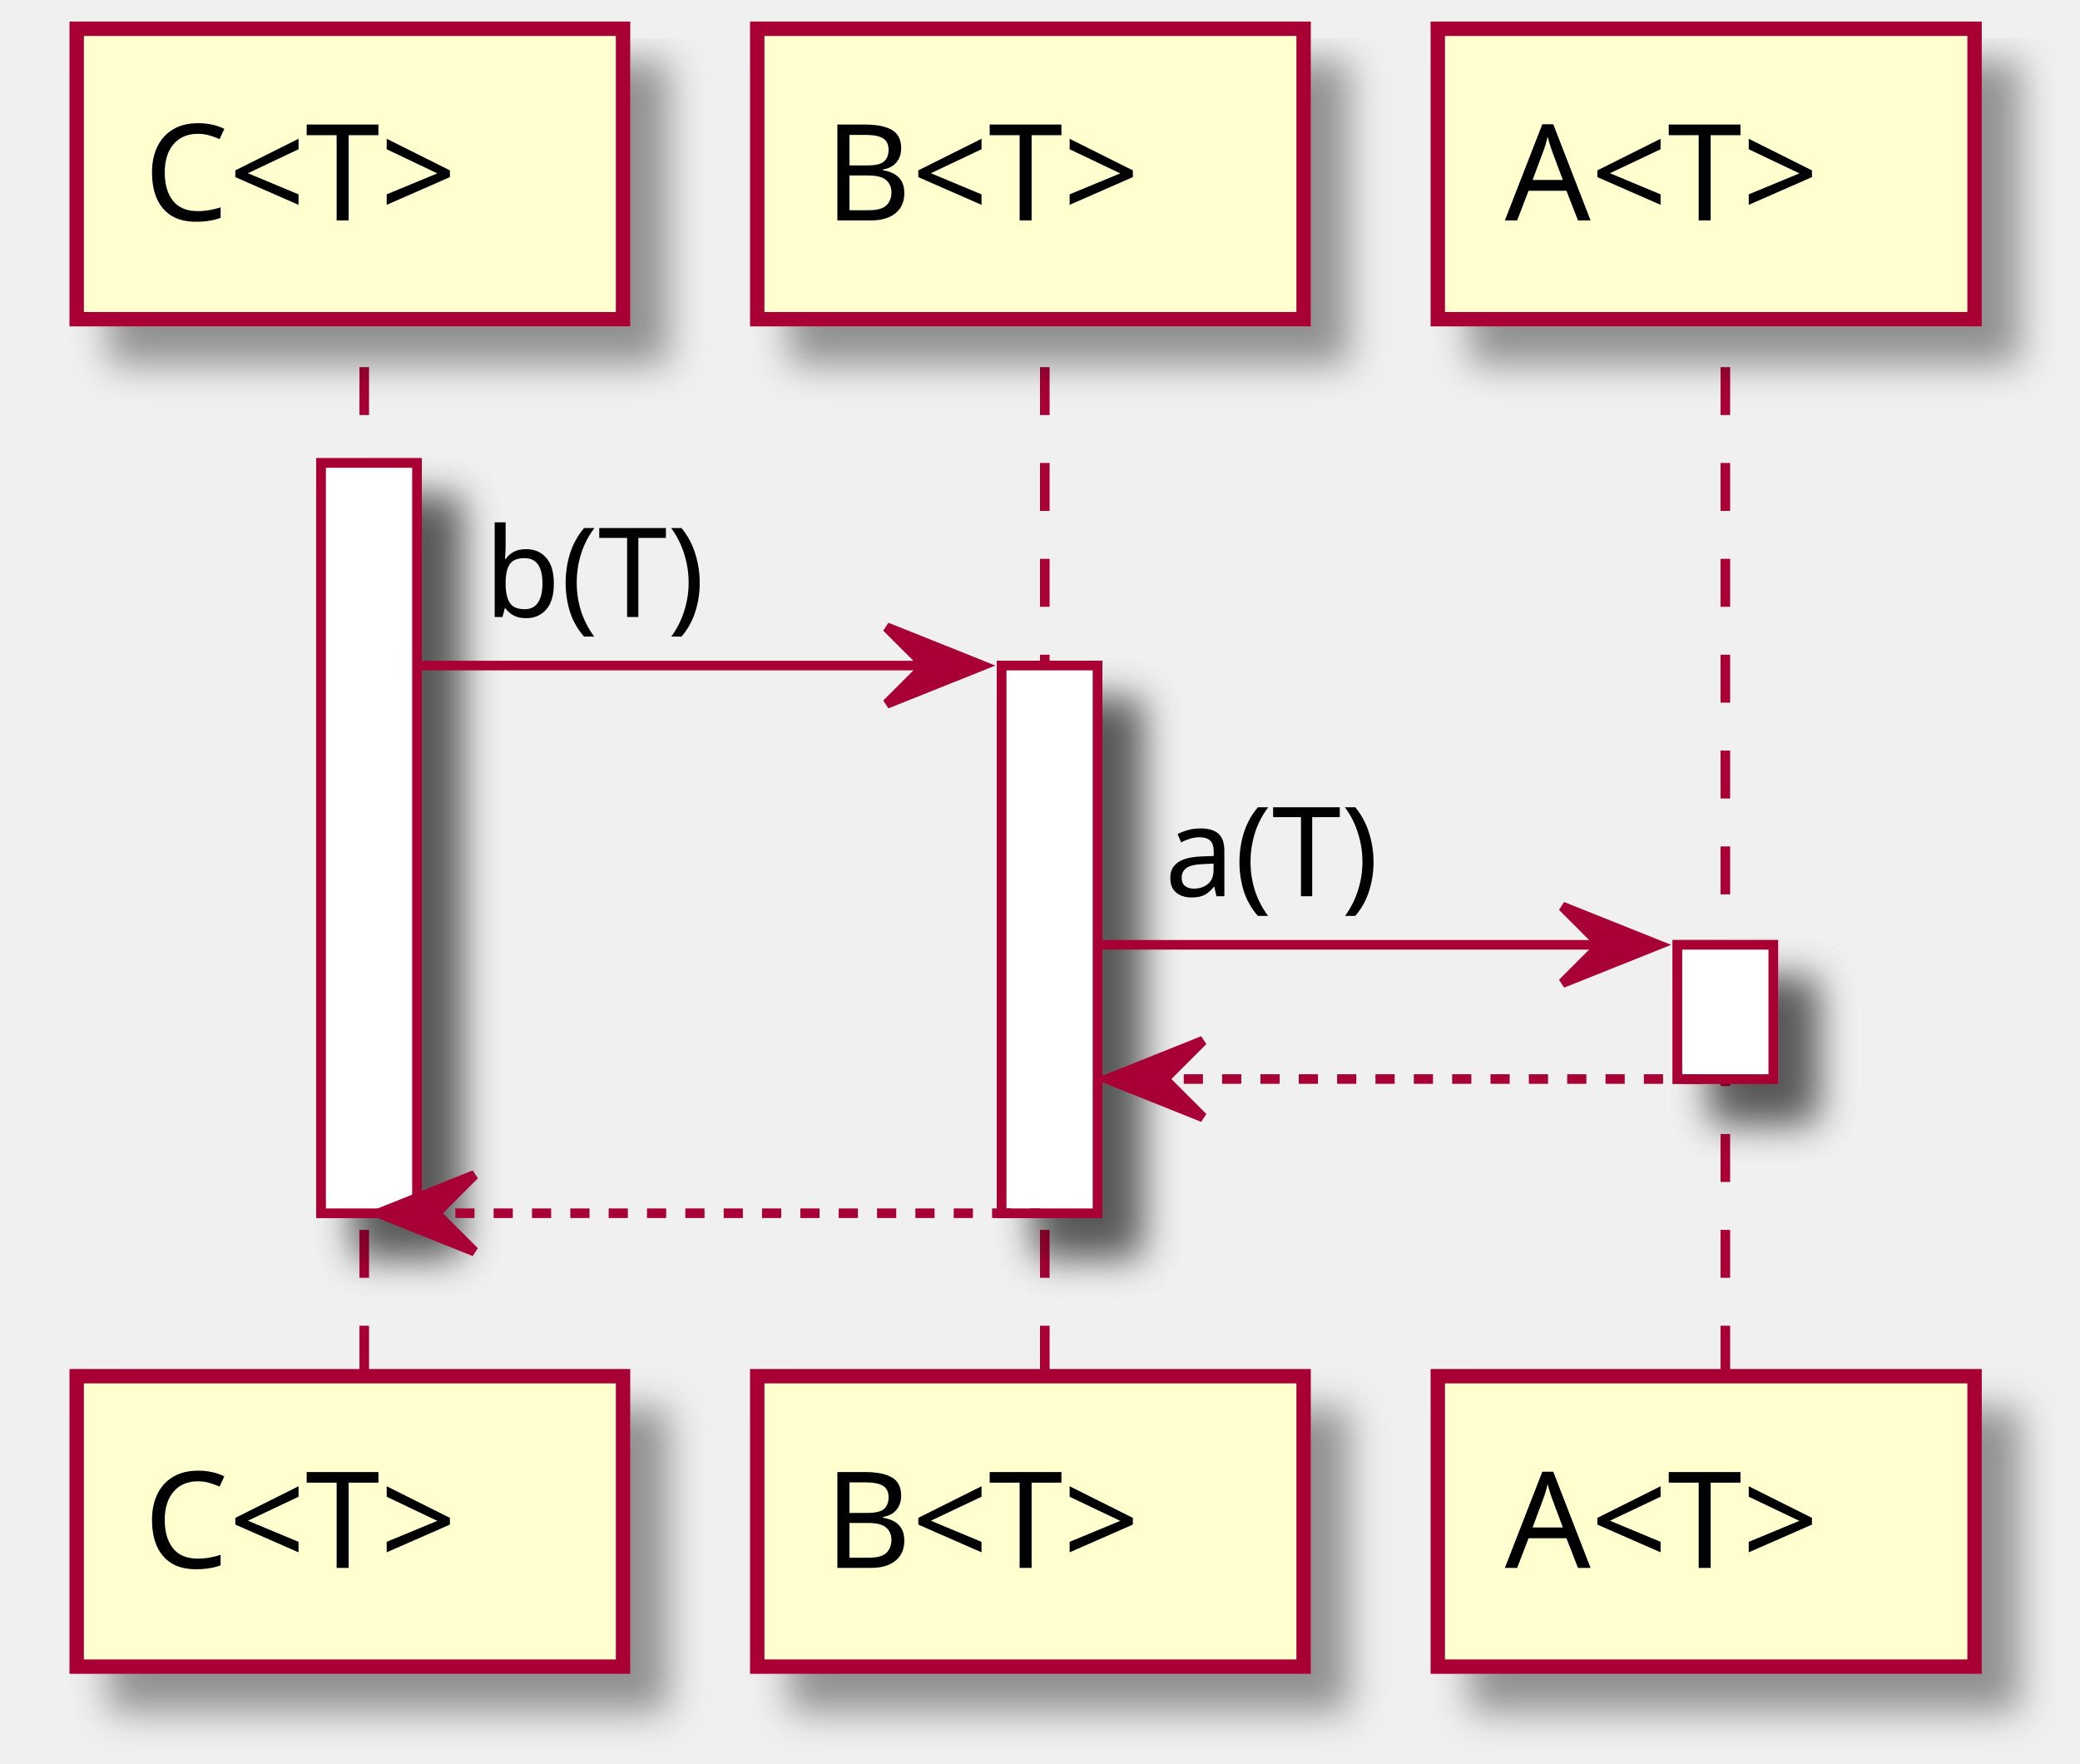
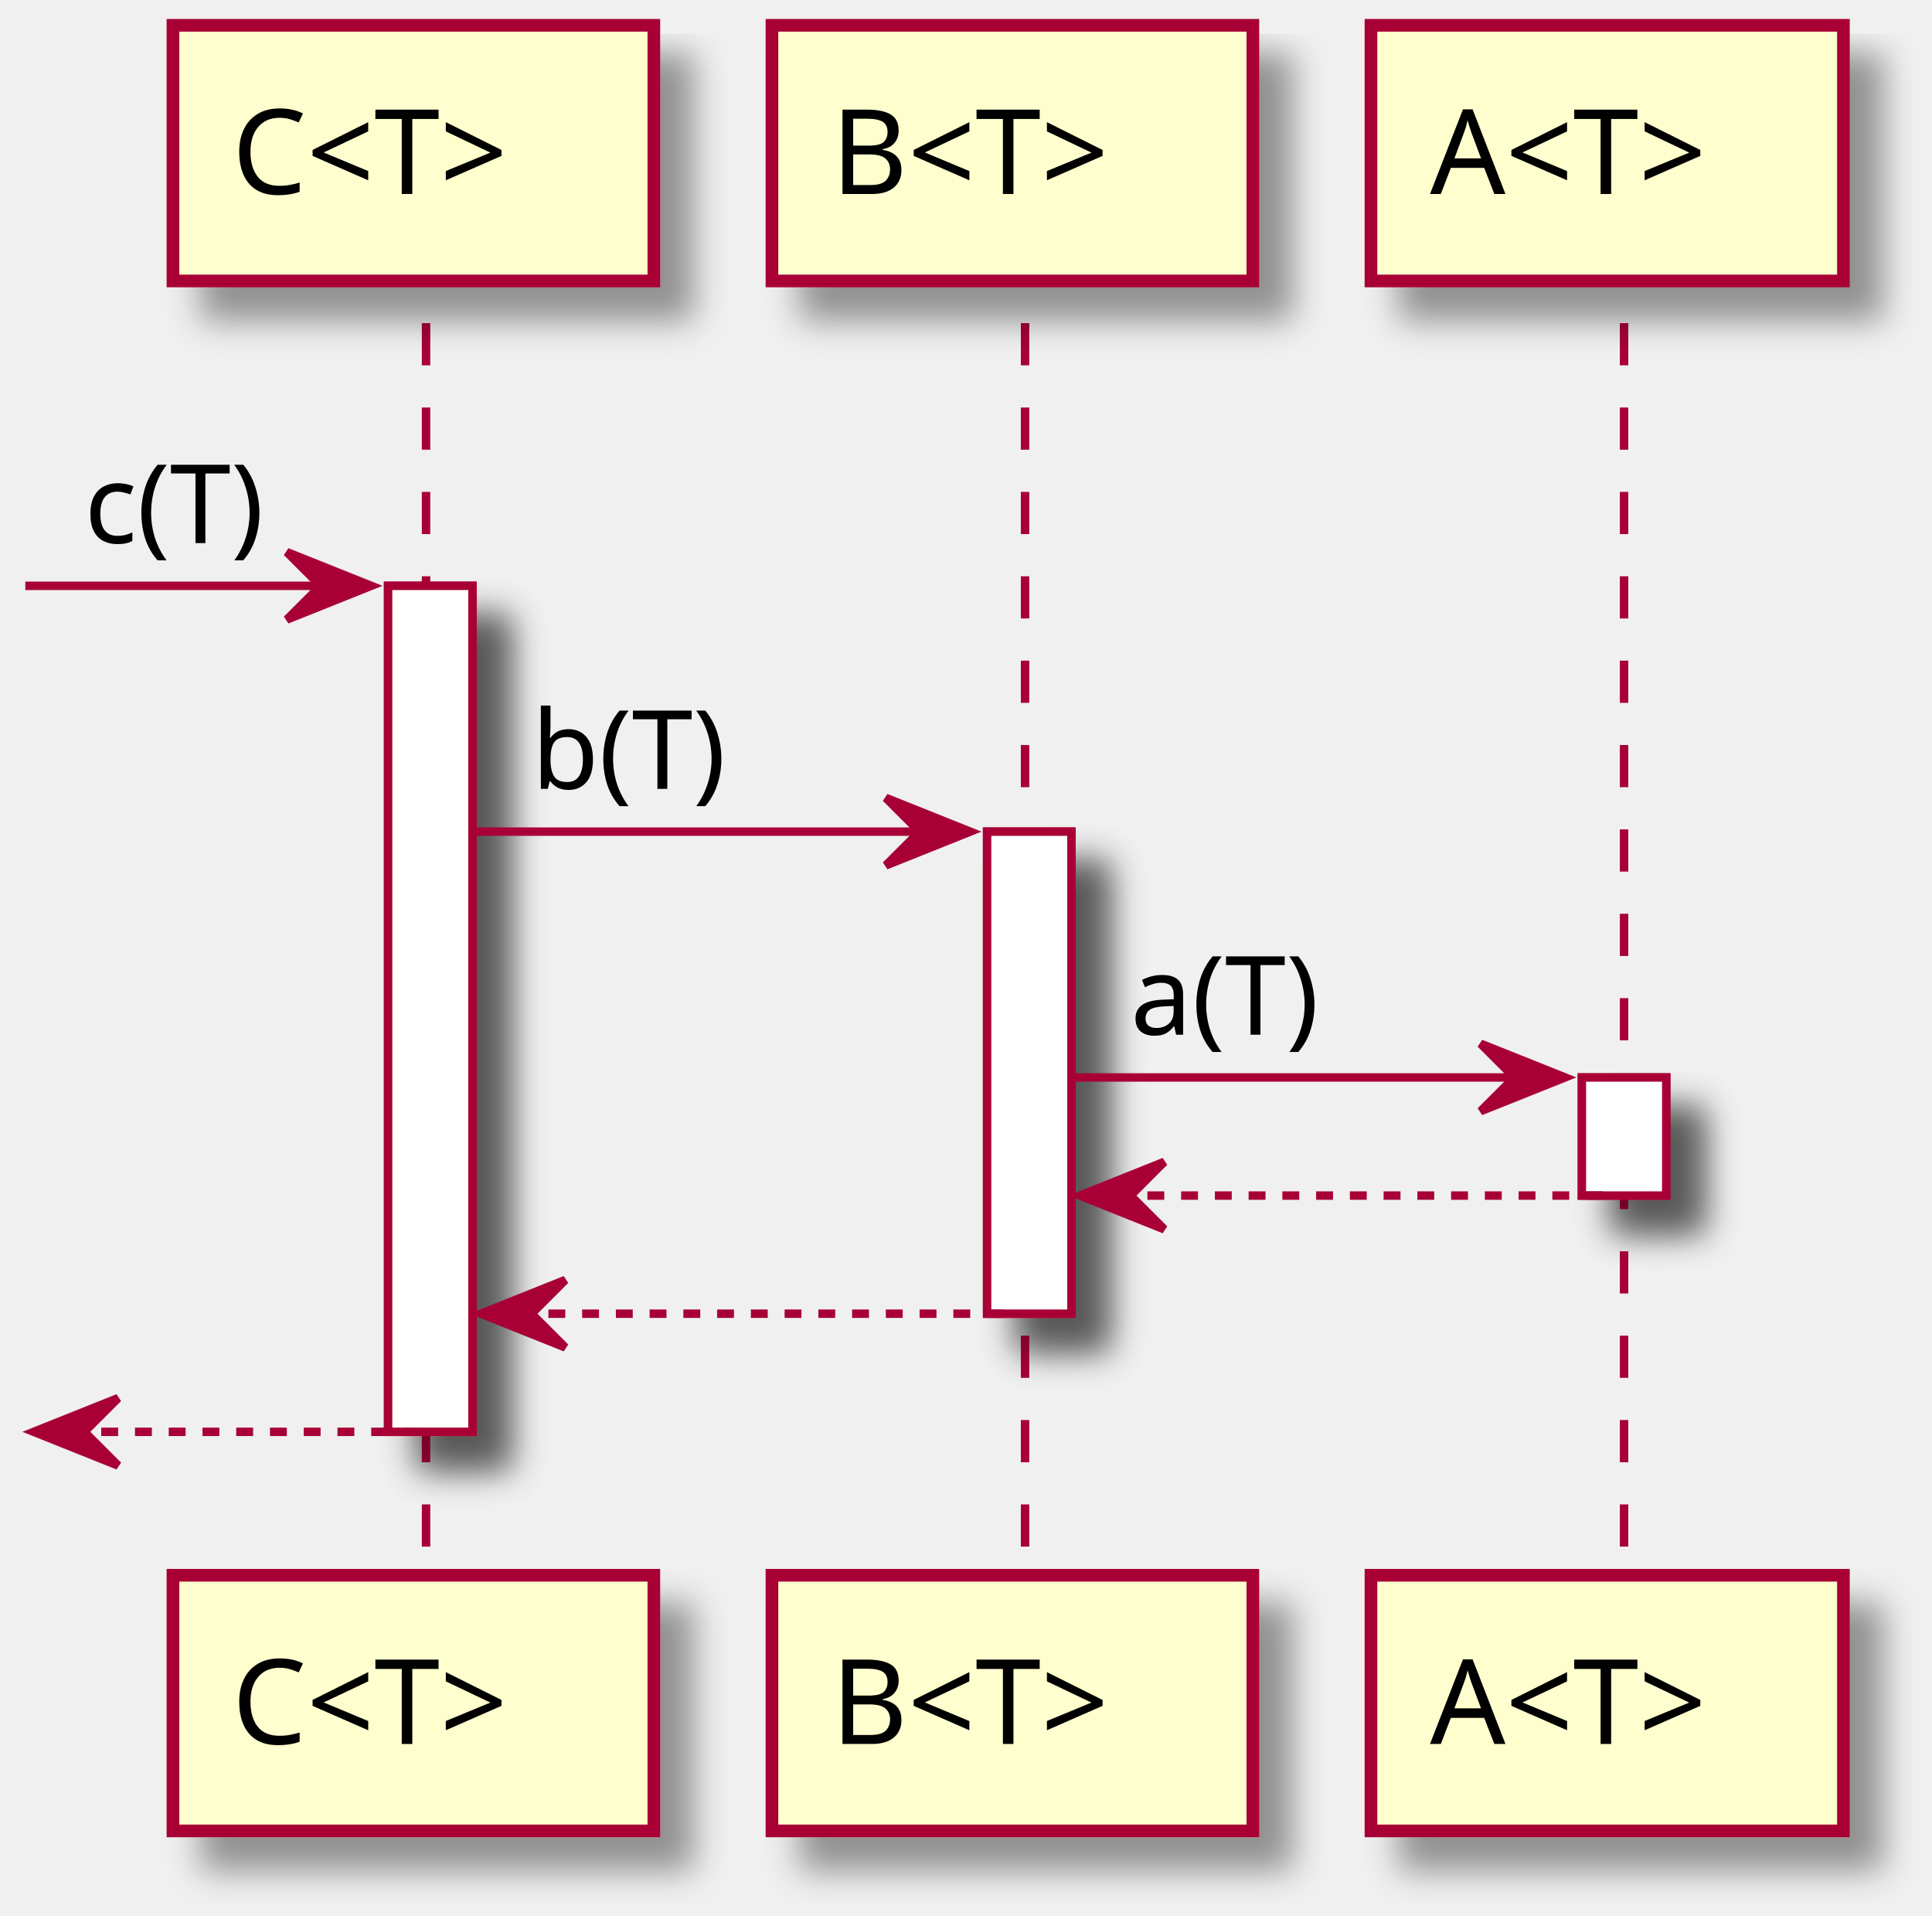
- <svg xmlns="http://www.w3.org/2000/svg" contentScriptType="application/ecmascript" contentStyleType="text/css" height="184px" preserveAspectRatio="none" style="width:217px;height:184px;" version="1.1" viewBox="0 0 217 184" width="217px" zoomAndPan="magnify">
+ <svg xmlns="http://www.w3.org/2000/svg" contentScriptType="application/ecmascript" contentStyleType="text/css" height="227px" preserveAspectRatio="none" style="width:229px;height:227px;" version="1.1" viewBox="0 0 229 227" width="229px" zoomAndPan="magnify">
  <defs>
-     <filter height="300%" id="fat1xnhtjc2bh" width="300%" x="-1" y="-1">
+     <filter height="300%" id="f626ko3ugf19u" width="300%" x="-1" y="-1">
      <feGaussianBlur result="blurOut" stdDeviation="2.0" />
      <feColorMatrix in="blurOut" result="blurOut2" type="matrix" values="0 0 0 0 0 0 0 0 0 0 0 0 0 0 0 0 0 0 .4 0" />
      <feOffset dx="4.0" dy="4.0" in="blurOut2" result="blurOut3" />
      <feBlend in="SourceGraphic" in2="blurOut3" mode="normal" />
    </filter>
    <style type="text/css">a:hover { text-decoration: underline; }</style>
  </defs>
  <g>
-     <rect fill="#FFFFFF" filter="url(#fat1xnhtjc2bh)" height="78.266" style="stroke: #A80036; stroke-width: 1.0;" width="10" x="33.5" y="48.297" />
-     <rect fill="#FFFFFF" filter="url(#fat1xnhtjc2bh)" height="57.133" style="stroke: #A80036; stroke-width: 1.0;" width="10" x="104.5" y="69.43" />
-     <rect fill="#FFFFFF" filter="url(#fat1xnhtjc2bh)" height="14" style="stroke: #A80036; stroke-width: 1.0;" width="10" x="175" y="98.562" />
-     <line style="stroke: #A80036; stroke-width: 1.0; stroke-dasharray: 5.0,5.0;" x1="38" x2="38" y1="38.297" y2="144.562" />
-     <line style="stroke: #A80036; stroke-width: 1.0; stroke-dasharray: 5.0,5.0;" x1="109" x2="109" y1="38.297" y2="144.562" />
-     <line style="stroke: #A80036; stroke-width: 1.0; stroke-dasharray: 5.0,5.0;" x1="180" x2="180" y1="38.297" y2="144.562" />
-     <rect fill="#FEFECE" filter="url(#fat1xnhtjc2bh)" height="30.297" style="stroke: #A80036; stroke-width: 1.5;" width="57" x="8" y="3" />
-     <text fill="#000000" font-family="sans-serif" font-size="14" lengthAdjust="spacingAndGlyphs" textLength="43" x="15" y="22.995">C&lt;T&gt;</text>
-     <rect fill="#FEFECE" filter="url(#fat1xnhtjc2bh)" height="30.297" style="stroke: #A80036; stroke-width: 1.5;" width="57" x="8" y="143.562" />
-     <text fill="#000000" font-family="sans-serif" font-size="14" lengthAdjust="spacingAndGlyphs" textLength="43" x="15" y="163.558">C&lt;T&gt;</text>
-     <rect fill="#FEFECE" filter="url(#fat1xnhtjc2bh)" height="30.297" style="stroke: #A80036; stroke-width: 1.5;" width="57" x="79" y="3" />
-     <text fill="#000000" font-family="sans-serif" font-size="14" lengthAdjust="spacingAndGlyphs" textLength="43" x="86" y="22.995">B&lt;T&gt;</text>
-     <rect fill="#FEFECE" filter="url(#fat1xnhtjc2bh)" height="30.297" style="stroke: #A80036; stroke-width: 1.5;" width="57" x="79" y="143.562" />
-     <text fill="#000000" font-family="sans-serif" font-size="14" lengthAdjust="spacingAndGlyphs" textLength="43" x="86" y="163.558">B&lt;T&gt;</text>
-     <rect fill="#FEFECE" filter="url(#fat1xnhtjc2bh)" height="30.297" style="stroke: #A80036; stroke-width: 1.5;" width="56" x="150" y="3" />
-     <text fill="#000000" font-family="sans-serif" font-size="14" lengthAdjust="spacingAndGlyphs" textLength="42" x="157" y="22.995">A&lt;T&gt;</text>
-     <rect fill="#FEFECE" filter="url(#fat1xnhtjc2bh)" height="30.297" style="stroke: #A80036; stroke-width: 1.5;" width="56" x="150" y="143.562" />
-     <text fill="#000000" font-family="sans-serif" font-size="14" lengthAdjust="spacingAndGlyphs" textLength="42" x="157" y="163.558">A&lt;T&gt;</text>
-     <rect fill="#FFFFFF" filter="url(#fat1xnhtjc2bh)" height="78.266" style="stroke: #A80036; stroke-width: 1.0;" width="10" x="33.5" y="48.297" />
-     <rect fill="#FFFFFF" filter="url(#fat1xnhtjc2bh)" height="57.133" style="stroke: #A80036; stroke-width: 1.0;" width="10" x="104.5" y="69.43" />
-     <rect fill="#FFFFFF" filter="url(#fat1xnhtjc2bh)" height="14" style="stroke: #A80036; stroke-width: 1.0;" width="10" x="175" y="98.562" />
-     <polygon fill="#A80036" points="92.5,65.43,102.5,69.43,92.5,73.43,96.5,69.43" style="stroke: #A80036; stroke-width: 1.0;" />
-     <line style="stroke: #A80036; stroke-width: 1.0;" x1="43.5" x2="98.5" y1="69.43" y2="69.43" />
-     <text fill="#000000" font-family="sans-serif" font-size="13" lengthAdjust="spacingAndGlyphs" textLength="25" x="50.5" y="64.364">b(T)</text>
-     <polygon fill="#A80036" points="163,94.562,173,98.562,163,102.562,167,98.562" style="stroke: #A80036; stroke-width: 1.0;" />
-     <line style="stroke: #A80036; stroke-width: 1.0;" x1="114.5" x2="169" y1="98.562" y2="98.562" />
-     <text fill="#000000" font-family="sans-serif" font-size="13" lengthAdjust="spacingAndGlyphs" textLength="25" x="121.5" y="93.497">a(T)</text>
-     <polygon fill="#A80036" points="125.5,108.562,115.5,112.562,125.5,116.562,121.5,112.562" style="stroke: #A80036; stroke-width: 1.0;" />
-     <line style="stroke: #A80036; stroke-width: 1.0; stroke-dasharray: 2.0,2.0;" x1="119.5" x2="179" y1="112.562" y2="112.562" />
-     <polygon fill="#A80036" points="49.5,122.562,39.5,126.562,49.5,130.562,45.5,126.562" style="stroke: #A80036; stroke-width: 1.0;" />
-     <line style="stroke: #A80036; stroke-width: 1.0; stroke-dasharray: 2.0,2.0;" x1="43.5" x2="108.5" y1="126.562" y2="126.562" />
+     <rect fill="#FFFFFF" filter="url(#f626ko3ugf19u)" height="100.266" style="stroke: #A80036; stroke-width: 1.0;" width="10" x="46" y="69.43" />
+     <rect fill="#FFFFFF" filter="url(#f626ko3ugf19u)" height="57.133" style="stroke: #A80036; stroke-width: 1.0;" width="10" x="117" y="98.562" />
+     <rect fill="#FFFFFF" filter="url(#f626ko3ugf19u)" height="14" style="stroke: #A80036; stroke-width: 1.0;" width="10" x="187.5" y="127.695" />
+     <line style="stroke: #A80036; stroke-width: 1.0; stroke-dasharray: 5.0,5.0;" x1="50.5" x2="50.5" y1="38.297" y2="187.695" />
+     <line style="stroke: #A80036; stroke-width: 1.0; stroke-dasharray: 5.0,5.0;" x1="121.5" x2="121.5" y1="38.297" y2="187.695" />
+     <line style="stroke: #A80036; stroke-width: 1.0; stroke-dasharray: 5.0,5.0;" x1="192.5" x2="192.5" y1="38.297" y2="187.695" />
+     <rect fill="#FEFECE" filter="url(#f626ko3ugf19u)" height="30.297" style="stroke: #A80036; stroke-width: 1.5;" width="57" x="20.5" y="3" />
+     <text fill="#000000" font-family="sans-serif" font-size="14" lengthAdjust="spacingAndGlyphs" textLength="43" x="27.5" y="22.995">C&lt;T&gt;</text>
+     <rect fill="#FEFECE" filter="url(#f626ko3ugf19u)" height="30.297" style="stroke: #A80036; stroke-width: 1.5;" width="57" x="20.5" y="186.695" />
+     <text fill="#000000" font-family="sans-serif" font-size="14" lengthAdjust="spacingAndGlyphs" textLength="43" x="27.5" y="206.69">C&lt;T&gt;</text>
+     <rect fill="#FEFECE" filter="url(#f626ko3ugf19u)" height="30.297" style="stroke: #A80036; stroke-width: 1.5;" width="57" x="91.5" y="3" />
+     <text fill="#000000" font-family="sans-serif" font-size="14" lengthAdjust="spacingAndGlyphs" textLength="43" x="98.5" y="22.995">B&lt;T&gt;</text>
+     <rect fill="#FEFECE" filter="url(#f626ko3ugf19u)" height="30.297" style="stroke: #A80036; stroke-width: 1.5;" width="57" x="91.5" y="186.695" />
+     <text fill="#000000" font-family="sans-serif" font-size="14" lengthAdjust="spacingAndGlyphs" textLength="43" x="98.5" y="206.69">B&lt;T&gt;</text>
+     <rect fill="#FEFECE" filter="url(#f626ko3ugf19u)" height="30.297" style="stroke: #A80036; stroke-width: 1.5;" width="56" x="162.5" y="3" />
+     <text fill="#000000" font-family="sans-serif" font-size="14" lengthAdjust="spacingAndGlyphs" textLength="42" x="169.5" y="22.995">A&lt;T&gt;</text>
+     <rect fill="#FEFECE" filter="url(#f626ko3ugf19u)" height="30.297" style="stroke: #A80036; stroke-width: 1.5;" width="56" x="162.5" y="186.695" />
+     <text fill="#000000" font-family="sans-serif" font-size="14" lengthAdjust="spacingAndGlyphs" textLength="42" x="169.5" y="206.69">A&lt;T&gt;</text>
+     <rect fill="#FFFFFF" filter="url(#f626ko3ugf19u)" height="100.266" style="stroke: #A80036; stroke-width: 1.0;" width="10" x="46" y="69.43" />
+     <rect fill="#FFFFFF" filter="url(#f626ko3ugf19u)" height="57.133" style="stroke: #A80036; stroke-width: 1.0;" width="10" x="117" y="98.562" />
+     <rect fill="#FFFFFF" filter="url(#f626ko3ugf19u)" height="14" style="stroke: #A80036; stroke-width: 1.0;" width="10" x="187.5" y="127.695" />
+     <polygon fill="#A80036" points="34,65.43,44,69.43,34,73.43,38,69.43" style="stroke: #A80036; stroke-width: 1.0;" />
+     <line style="stroke: #A80036; stroke-width: 1.0;" x1="3" x2="40" y1="69.43" y2="69.43" />
+     <text fill="#000000" font-family="sans-serif" font-size="13" lengthAdjust="spacingAndGlyphs" textLength="24" x="10" y="64.364">c(T)</text>
+     <polygon fill="#A80036" points="105,94.562,115,98.562,105,102.562,109,98.562" style="stroke: #A80036; stroke-width: 1.0;" />
+     <line style="stroke: #A80036; stroke-width: 1.0;" x1="56" x2="111" y1="98.562" y2="98.562" />
+     <text fill="#000000" font-family="sans-serif" font-size="13" lengthAdjust="spacingAndGlyphs" textLength="25" x="63" y="93.497">b(T)</text>
+     <polygon fill="#A80036" points="175.5,123.695,185.5,127.695,175.5,131.695,179.5,127.695" style="stroke: #A80036; stroke-width: 1.0;" />
+     <line style="stroke: #A80036; stroke-width: 1.0;" x1="127" x2="181.5" y1="127.695" y2="127.695" />
+     <text fill="#000000" font-family="sans-serif" font-size="13" lengthAdjust="spacingAndGlyphs" textLength="25" x="134" y="122.629">a(T)</text>
+     <polygon fill="#A80036" points="138,137.695,128,141.695,138,145.695,134,141.695" style="stroke: #A80036; stroke-width: 1.0;" />
+     <line style="stroke: #A80036; stroke-width: 1.0; stroke-dasharray: 2.0,2.0;" x1="132" x2="191.5" y1="141.695" y2="141.695" />
+     <polygon fill="#A80036" points="67,151.695,57,155.695,67,159.695,63,155.695" style="stroke: #A80036; stroke-width: 1.0;" />
+     <line style="stroke: #A80036; stroke-width: 1.0; stroke-dasharray: 2.0,2.0;" x1="61" x2="121" y1="155.695" y2="155.695" />
+     <polygon fill="#A80036" points="14,165.695,4,169.695,14,173.695,10,169.695" style="stroke: #A80036; stroke-width: 1.0;" />
+     <line style="stroke: #A80036; stroke-width: 1.0; stroke-dasharray: 2.0,2.0;" x1="8" x2="50" y1="169.695" y2="169.695" />
  </g>
</svg>
